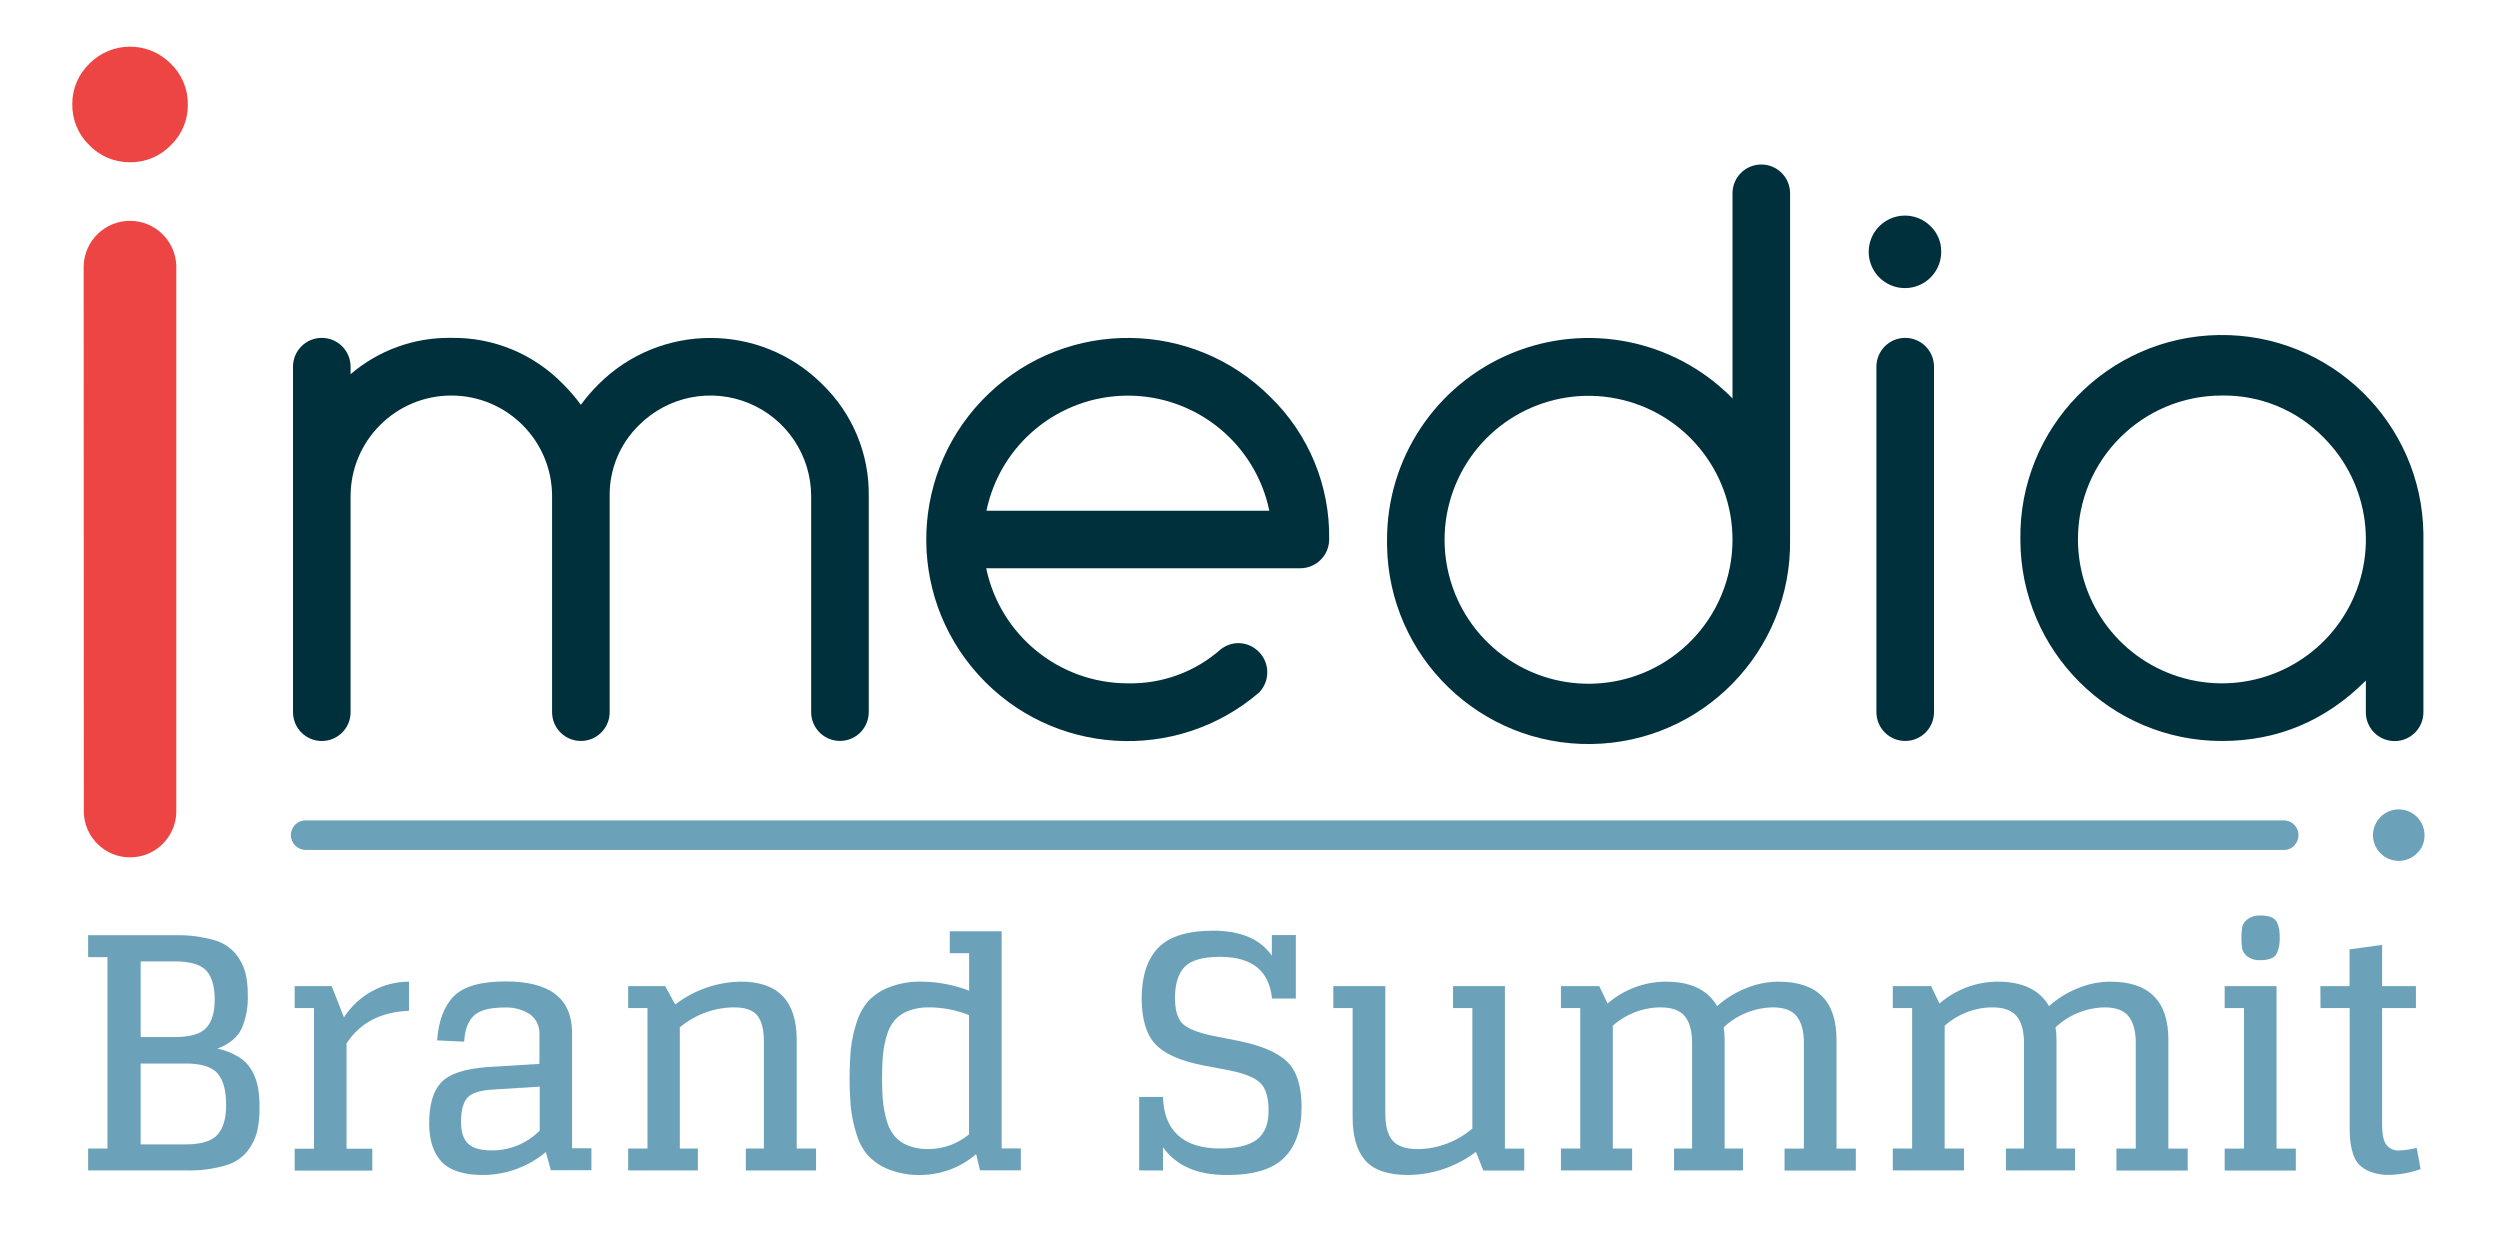
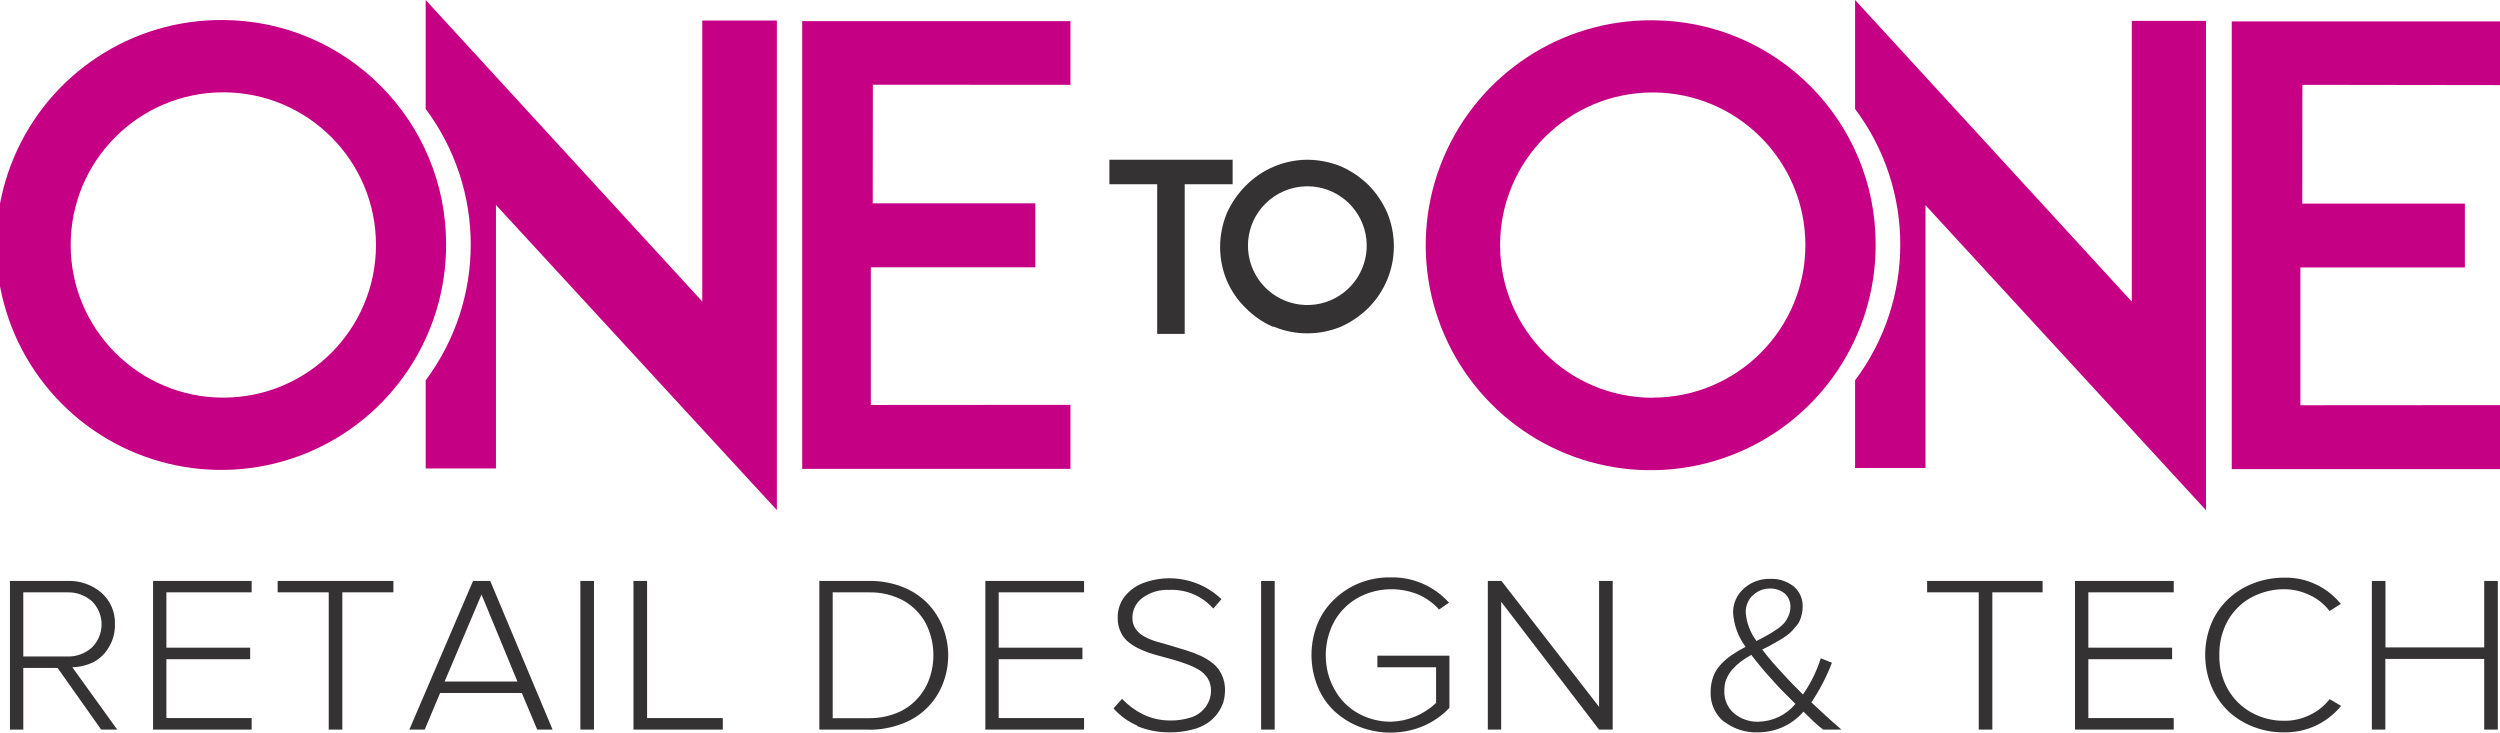
- <svg xmlns="http://www.w3.org/2000/svg" viewBox="0 0 600 300">
-   <defs>
-     <style>.a{fill:#ec4544;}.b{fill:#00303c;}.c{isolation:isolate;}.d{fill:#6ba2b9;}</style>
-   </defs>
-   <path class="a" d="M45.08,25.08A13.33,13.33,0,0,1,41,34.85a13.34,13.34,0,0,1-9.78,4.09,13.34,13.34,0,0,1-9.78-4.09,13.33,13.33,0,0,1-4.09-9.78,13.35,13.35,0,0,1,4.09-9.78,13.73,13.73,0,0,1,19.42-.13l.14.14A13.35,13.35,0,0,1,45.08,25.08Zm-25,38.71a11.12,11.12,0,0,1,22.23,0V195a11.1,11.1,0,0,1-22.19,0Z" />
-   <path class="b" d="M84.14,170.93a6.91,6.91,0,1,1-13.82,0V88a6.91,6.91,0,1,1,13.82,0v1.81a36.2,36.2,0,0,1,24.18-8.72,36.6,36.6,0,0,1,26.86,11.14,42.64,42.64,0,0,1,4.23,4.92,42.41,42.41,0,0,1,4.23-4.92,38,38,0,0,1,53.67-.05l.05.05a36.6,36.6,0,0,1,11.14,26.86v51.82a6.91,6.91,0,0,1-13.82,0v-51.8A24.19,24.19,0,0,0,153.4,102a23.31,23.31,0,0,0-7.08,17.1v51.82a6.91,6.91,0,0,1-13.82,0V119.11a24.18,24.18,0,1,0-48.36,0Z" />
-   <path class="b" d="M297.3,154.35a7,7,0,0,1,4.91,11.83,48.38,48.38,0,1,1,2.68-70.91A46.62,46.62,0,0,1,319,129.47a6.93,6.93,0,0,1-6.91,6.91h-75.4a34.71,34.71,0,0,0,34,27.62A32.6,32.6,0,0,0,293,155.82,6.89,6.89,0,0,1,297.3,154.35Zm7.34-31.78a34.67,34.67,0,0,0-67.89,0Z" />
-   <path class="b" d="M415.8,46.39a6.91,6.91,0,1,1,13.82,0v83.09a48.37,48.37,0,1,1-96.73,1.39q0-.69,0-1.39a48.37,48.37,0,0,1,82.57-34.2l.34.35Zm0,83.09A34.55,34.55,0,1,0,405.66,154,34.55,34.55,0,0,0,415.8,129.48Z" />
-   <path class="b" d="M465.89,60.38a8.7,8.7,0,1,1-2.55-6.09A8.31,8.31,0,0,1,465.89,60.38ZM450.34,88a6.91,6.91,0,0,1,13.82,0v82.92a6.91,6.91,0,0,1-13.82,0Z" />
-   <path class="b" d="M567.81,163.33q-14.51,14.51-34.55,14.51a48.36,48.36,0,0,1-48.37-48.35v0a48.37,48.37,0,1,1,96.73-1.39q0,.7,0,1.39v41.46a6.91,6.91,0,1,1-13.82,0Zm-34.55-68.4a34.5,34.5,0,0,0-34.55,34.45s0,.07,0,.1a34.55,34.55,0,1,0,59-24.44A33.29,33.29,0,0,0,533.26,94.93Z" />
-   <g class="c">
-     <path class="d" d="M21.15,280.9v-5.26h4.64V229.71H21.15v-5.26H42a31.83,31.83,0,0,1,9.2,1.12,10.47,10.47,0,0,1,5.37,3.36,12.48,12.48,0,0,1,2.32,4.49,22.26,22.26,0,0,1,.58,5.49A18.58,18.58,0,0,1,58,246.84q-1.51,3.21-5.84,4.83a15.37,15.37,0,0,1,5.26,2.09,9.24,9.24,0,0,1,3.13,3.36,13.37,13.37,0,0,1,1.39,4,28,28,0,0,1,.35,4.72,24.52,24.52,0,0,1-.58,5.76,13,13,0,0,1-2.32,4.68A10.43,10.43,0,0,1,54,279.74a30.78,30.78,0,0,1-9.2,1.16Zm20.72-32q5.64,0,7.66-2.24t2-6.81q0-4.64-2-6.88t-7.66-2.24H33.76v18.17Zm2.71,25.75q5.64,0,7.69-2.4t2-7.19q0-4.95-2-7.38t-7.73-2.44H33.76v19.41Z" />
-     <path class="d" d="M82.55,244.17a18.63,18.63,0,0,1,15.62-8.58v7q-10.13.39-15,7.81v25.29h6.19v5.26H70.72v-5.26h4.64V241.93H70.72v-5.26h8.89Z" />
-     <path class="d" d="M131,276.49A23.66,23.66,0,0,1,116,282q-7,0-10-3.17t-3-9.2q0-6.73,2.86-9.82t11-3.71l12.6-.77v-6.88a5.7,5.7,0,0,0-2.32-5.07,10.5,10.5,0,0,0-6-1.58q-5.41,0-7.46,2T111.4,250l-6.5-.31q.54-7.11,4.06-10.63t12.41-3.52q15.93,0,15.93,12.37v27.68h4.64v5.26H132.2Zm-1.47-5.1V260.79l-11.14.7q-4.56.23-6.15,1.89t-1.59,6q0,3.48,1.7,5.1T118,276.1A16.09,16.09,0,0,0,129.49,271.39Z" />
-     <path class="d" d="M150.76,236.67h8.89l2.4,4.41a26.54,26.54,0,0,1,15.78-5.49q13.38,0,13.38,14v26.06h4.64v5.26H179v-5.26h4.33V250q0-4.48-1.66-6.38T176,241.77a20.5,20.5,0,0,0-12.84,4.79v29.08h4.33v5.26H150.76v-5.26h4.64V241.93h-4.64Z" />
-     <path class="d" d="M234.27,277a20.71,20.71,0,0,1-13.3,5,20,20,0,0,1-7.62-1.32,13.55,13.55,0,0,1-5-3.33,13.78,13.78,0,0,1-2.82-5.26,32.36,32.36,0,0,1-1.32-6.23,81.27,81.27,0,0,1,0-14.15,30.76,30.76,0,0,1,1.35-6.22,14.23,14.23,0,0,1,2.86-5.26,13.55,13.55,0,0,1,5.07-3.33,20.57,20.57,0,0,1,7.73-1.31,32.84,32.84,0,0,1,11.37,2.17v-9h-4.64v-5.26h12.45v52.12H245v5.26H235.2Zm-1.7-4.72V243.63a26,26,0,0,0-9.59-1.86,13.33,13.33,0,0,0-4.91.81,8.49,8.49,0,0,0-3.29,2.2,9.72,9.72,0,0,0-1.93,3.67,23.85,23.85,0,0,0-.93,4.64q-.23,2.36-.23,5.68t.23,5.57a25.83,25.83,0,0,0,.89,4.6,10,10,0,0,0,1.86,3.71,8.28,8.28,0,0,0,3.25,2.28,12.77,12.77,0,0,0,4.91.85A15.36,15.36,0,0,0,232.57,272.24Z" />
-     <path class="d" d="M273.4,280.9V263.27h5.72q.15,6,3.56,9.16t10,3.21q6.19,0,9-2.17t2.78-7q0-4.64-2-6.57t-7.38-3l-6.5-1.24q-8.12-1.62-11.33-5.1T274,239.68q0-8,3.91-12.14t13.18-4.18q10,0,14.15,6v-4.95H311v15.23h-5.72q-1-10-12.45-10-6.19,0-8.51,2.4T282,239.53q0,4.25,1.74,6.07t7.38,3l6.26,1.24q8.27,1.7,11.64,5.07t3.36,10.79q0,8-4.21,12.18T294.36,282q-10.52,0-15.23-6.65v5.57Z" />
-     <path class="d" d="M332.48,236.67v30.62q0,4.49,1.78,6.5t6.11,2a20.52,20.52,0,0,0,13-4.95V241.93h-4.64v-5.26h12.45v39h4.64v5.26H356l-1.78-4.49A27.27,27.27,0,0,1,338,282q-7.27,0-10.32-3.48t-3.05-10.36V241.93H320v-5.26h12.45Z" />
-     <path class="d" d="M401.77,275.64h4.33V250.28q0-4.25-1.74-6.38t-5.84-2.13a17.26,17.26,0,0,0-11.45,4.41v29.46h4.64v5.26H374.62v-5.26h4.64V241.93h-4.64v-5.26h9.2l2,4.18a21.53,21.53,0,0,1,13.92-5.26q9,0,12.37,5.88a23.16,23.16,0,0,1,6.73-4.21,20.52,20.52,0,0,1,8-1.66q13.92,0,13.92,13.92v26.14h4.64v5.26H428.29v-5.26h4.64V250.28q0-4.17-1.7-6.34t-5.72-2.17a17.68,17.68,0,0,0-11.83,4.79,17.82,17.82,0,0,1,.23,2.94v26.14h4.41v5.26H401.77Z" />
-     <path class="d" d="M481.42,275.64h4.33V250.28q0-4.25-1.74-6.38t-5.84-2.13a17.26,17.26,0,0,0-11.45,4.41v29.46h4.64v5.26H454.27v-5.26h4.64V241.93h-4.64v-5.26h9.2l2,4.18a21.53,21.53,0,0,1,13.92-5.26q9,0,12.37,5.88a23.16,23.16,0,0,1,6.73-4.21,20.52,20.52,0,0,1,8-1.66q13.92,0,13.92,13.92v26.14h4.64v5.26H507.94v-5.26h4.64V250.28q0-4.17-1.7-6.34t-5.72-2.17a17.68,17.68,0,0,0-11.83,4.79,17.82,17.82,0,0,1,.23,2.94v26.14H498v5.26H481.42Z" />
-     <path class="d" d="M533.92,236.67h12.45v39H551v5.26H533.92v-5.26h4.64V241.93h-4.64Zm5.49-7.08a3.32,3.32,0,0,1-1.28-1.86,13.78,13.78,0,0,1-.19-2.59,14.33,14.33,0,0,1,.19-2.67,3.33,3.33,0,0,1,1.28-1.86,4.75,4.75,0,0,1,3.09-.89,6.86,6.86,0,0,1,2.63.42,2.51,2.51,0,0,1,1.39,1.32,6.78,6.78,0,0,1,.5,1.66,14.12,14.12,0,0,1,.12,2A12.6,12.6,0,0,1,547,227a7.51,7.51,0,0,1-.5,1.66,2.48,2.48,0,0,1-1.39,1.35,6.82,6.82,0,0,1-2.63.43A4.75,4.75,0,0,1,539.41,229.59Z" />
-     <path class="d" d="M556.89,236.67h7v-8.82l7.81-1.08v9.9h8.12v5.26h-8.12v27.92q0,3.48,1,4.87a3.63,3.63,0,0,0,3.21,1.39,20.11,20.11,0,0,0,4.1-.62l.93,5.1a24.21,24.21,0,0,1-7.58,1.39,12,12,0,0,1-4.41-.74,7.58,7.58,0,0,1-2.82-1.78,6.79,6.79,0,0,1-1.47-2.78,16.31,16.31,0,0,1-.62-3.05q-.12-1.32-.12-3.33V241.93h-7Z" />
+ <svg xmlns="http://www.w3.org/2000/svg" viewBox="0 0 183.59 53.8">
+   <path d="m1.71 53.58v-4.53h2.52l3.2 4.53h1.18l-3.3-4.58a3.76 3.76 0 0 0 1.58-.39 2.85 2.85 0 0 0 1.11-1.09 3.1 3.1 0 0 0 .44-1.67 2.94 2.94 0 0 0 -1-2.33 3.63 3.63 0 0 0 -2.44-.86h-4.27v10.92zm0-10.08h3.21a2.61 2.61 0 0 1 1.83.65 2.39 2.39 0 0 1 0 3.4 2.57 2.57 0 0 1 -1.83.66h-3.21zm16.77 10.08v-.85h-6.26v-4.32h6.15v-.85h-6.15v-4.06h6.26v-.84h-7.24v10.92zm5.66-10.08v10.08h1v-10.08h3.75v-.84h-8.5v.84zm7.05 10.08 1.13-2.69h6l1.13 2.69h1.13l-4.58-10.92h-1.26l-4.68 10.92zm4.17-9.92 2.64 6.39h-5.35zm8.26 9.93v-10.93h-1v10.92h1zm9.46 0v-.86h-5.56v-10.07h-1v10.92h6.54zm10.74 0a6.79 6.79 0 0 0 2.4-.43 5.08 5.08 0 0 0 3-2.9 5.68 5.68 0 0 0 0-4.25 5.3 5.3 0 0 0 -1.14-1.74 5.24 5.24 0 0 0 -1.83-1.18 6.57 6.57 0 0 0 -2.4-.43h-3.68v10.92h3.65zm-2.67-10.09h2.67a5.13 5.13 0 0 1 2.57.63 4.25 4.25 0 0 1 1.61 1.67 5.18 5.18 0 0 1 .22 4.12 4.21 4.21 0 0 1 -.92 1.46 4.05 4.05 0 0 1 -1.5 1 5.33 5.33 0 0 1 -2 .36h-2.65zm18.46 10.08v-.85h-6.27v-4.32h6.15v-.85h-6.15v-4.06h6.27v-.84h-7.25v10.92zm3.87-.27a6.1 6.1 0 0 0 2.42.47 6.27 6.27 0 0 0 1.61-.19 3.59 3.59 0 0 0 1.16-.49 2.93 2.93 0 0 0 1.17-1.55 3.13 3.13 0 0 0 .12-.86 2.52 2.52 0 0 0 -.24-1.14 2.2 2.2 0 0 0 -.63-.82 4.4 4.4 0 0 0 -.92-.57 8.41 8.41 0 0 0 -1.09-.41l-1.08-.33-1.08-.31a4.27 4.27 0 0 1 -.91-.38 1.75 1.75 0 0 1 -.62-.56 1.36 1.36 0 0 1 -.23-.8 1.78 1.78 0 0 1 .76-1.48 3.05 3.05 0 0 1 1.91-.57 4.07 4.07 0 0 1 3.27 1.37l.6-.69a5.51 5.51 0 0 0 -5.76-1.18 3.13 3.13 0 0 0 -1.36 1 2.45 2.45 0 0 0 -.5 1.54 2.33 2.33 0 0 0 .23 1.08 2.06 2.06 0 0 0 .63.77 4.12 4.12 0 0 0 .91.52 7.42 7.42 0 0 0 1.09.38l1.13.31c.38.11.74.22 1.08.35a5 5 0 0 1 .91.43 1.93 1.93 0 0 1 .64.63 1.71 1.71 0 0 1 .23.91 1.92 1.92 0 0 1 -.15.74 2.12 2.12 0 0 1 -1.4 1.23 4.73 4.73 0 0 1 -1.44.2 4.54 4.54 0 0 1 -2-.45 5.41 5.41 0 0 1 -1.54-1.14l-.63.7a4.85 4.85 0 0 0 1.76 1.27zm10.13.27v-10.92h-1v10.92zm4.39-1.35a5.75 5.75 0 0 0 1.85 1.15 6.25 6.25 0 0 0 2.26.42 6.17 6.17 0 0 0 2.43-.49 5.73 5.73 0 0 0 1.9-1.33v-3.83h-5.29v.85h4.31v2.62a5 5 0 0 1 -3.32 1.38 4.91 4.91 0 0 1 -2.41-.62 4.38 4.38 0 0 1 -1.73-1.76 5 5 0 0 1 -.64-2.5 5.15 5.15 0 0 1 .37-1.94 4.39 4.39 0 0 1 1-1.53 4.55 4.55 0 0 1 1.51-1 5.18 5.18 0 0 1 3.89 0 4.38 4.38 0 0 1 1.55 1.11l.73-.5a5.58 5.58 0 0 0 -4.3-1.86 6 6 0 0 0 -2.26.41 5.74 5.74 0 0 0 -1.85 1.19 5.15 5.15 0 0 0 -1.24 1.79 6.15 6.15 0 0 0 0 4.62 5.06 5.06 0 0 0 1.24 1.82zm12.24 1.35v-9.39l7.19 9.39h1v-10.92h-1v9.25l-7.17-9.25h-1v10.92h1zm16.39-.58a3.8 3.8 0 0 0 2.45.78 4.39 4.39 0 0 0 3.36-1.52c.53.52 1 1 1.45 1.32h1.34c-.78-.67-1.51-1.34-2.21-2a14.61 14.61 0 0 0 1.51-2.91l-.82-.33a9.64 9.64 0 0 1 -1.31 2.66c-.51-.51-1-1-1.52-1.58a21.86 21.86 0 0 1 -1.47-1.72l.5-.25.46-.26.47-.27.41-.28a3 3 0 0 0 .38-.34l.3-.35a1.41 1.41 0 0 0 .25-.4 2.44 2.44 0 0 0 .14-.46 2.16 2.16 0 0 0 .06-.51 1.87 1.87 0 0 0 -.66-1.52 2.61 2.61 0 0 0 -1.74-.55 2.77 2.77 0 0 0 -1.92.71 2.33 2.33 0 0 0 -.79 1.78 4.68 4.68 0 0 0 .92 2.5 9.51 9.51 0 0 0 -1 .59 5 5 0 0 0 -.79.67 2.72 2.72 0 0 0 -.58.91 3.38 3.38 0 0 0 -.2 1.14 2.7 2.7 0 0 0 1 2.21zm.15-3.12a2.22 2.22 0 0 1 .44-.72 4.68 4.68 0 0 1 .61-.57 7.94 7.94 0 0 1 .78-.5 22.65 22.65 0 0 0 1.55 1.85c.29.35.85.93 1.69 1.75a3.62 3.62 0 0 1 -2.71 1.31 2.67 2.67 0 0 1 -1.78-.6 2.05 2.05 0 0 1 -.73-1.67 2.32 2.32 0 0 1 .14-.86zm1.94-6.15a1.73 1.73 0 0 1 1.27-.51 1.65 1.65 0 0 1 1.07.36 1.27 1.27 0 0 1 .42 1 1.56 1.56 0 0 1 -.15.67 1.9 1.9 0 0 1 -.34.54 2.65 2.65 0 0 1 -.58.47 6.12 6.12 0 0 1 -.65.4c-.17.1-.43.24-.77.41a4 4 0 0 1 -.79-2.07 1.7 1.7 0 0 1 .51-1.28zm16.59-.23v10.08h1v-10.08h3.69v-.84h-8.48v.84zm14.32 10.08v-.85h-6.27v-4.32h6.15v-.85h-6.15v-4.06h6.27v-.84h-7.25v10.92zm4-1.36a5.6 5.6 0 0 0 1.84 1.15 6 6 0 0 0 2.27.41 5.27 5.27 0 0 0 4.18-1.94l-.84-.5a4.06 4.06 0 0 1 -1.44 1.16 4.16 4.16 0 0 1 -1.9.43 4.83 4.83 0 0 1 -2.41-.61 4.46 4.46 0 0 1 -1.72-1.7 4.83 4.83 0 0 1 -.63-2.49 5 5 0 0 1 .36-2 4.39 4.39 0 0 1 2.52-2.5 5 5 0 0 1 1.87-.36 4.31 4.31 0 0 1 1.9.44 3.78 3.78 0 0 1 1.44 1.16l.83-.52a5.2 5.2 0 0 0 -4.17-1.93 6.25 6.25 0 0 0 -2.26.42 5.64 5.64 0 0 0 -1.85 1.16 5.26 5.26 0 0 0 -1.23 1.79 6.1 6.1 0 0 0 0 4.6 5.53 5.53 0 0 0 1.24 1.83zm11.54 1.36v-5.19h7.26v5.19h1v-10.92h-1v4.88h-7.25v-4.88h-1v10.92h1z" fill="#353234" fill-rule="evenodd" />
+   <path d="m90.52 13.53h-3.52v10.99h-2.02v-10.99h-3.51v-1.8h9.05z" fill="#353234" />
+   <path d="m93.48 24a6.41 6.41 0 0 1 -2-1.38 6.19 6.19 0 0 1 -1.38-2 6.35 6.35 0 0 1 -.5-2.48 6.49 6.49 0 0 1 .5-2.5 6.81 6.81 0 0 1 1.38-2 6.4 6.4 0 0 1 4.52-1.91 6.64 6.64 0 0 1 2.5.5 6.94 6.94 0 0 1 2 1.36 6.94 6.94 0 0 1 1.36 2 6.49 6.49 0 0 1 .5 2.5 6.4 6.4 0 0 1 -1.86 4.51 6.81 6.81 0 0 1 -2 1.38 6.45 6.45 0 0 1 -2.5.5 6.35 6.35 0 0 1 -2.48-.5m-.62-9a4.36 4.36 0 1 0 3.1-1.3 4.38 4.38 0 0 0 -3.1 1.3" fill="#353234" />
+   <g fill="#c50084">
+     <path d="m51.57 1.51v20.63l-20.31-22.14v8a16.66 16.66 0 0 1 0 19.93v6.47h5.16v-19.35l20.63 22.41v-35.95z" />
+     <path d="m78.61 29.73v4.7h-19.7v-32.88h19.7v4.68l-14.51-.01-.01 8.71h11.94v4.7h-12.08v10.11z" />
+     <path d="m16.38 1.47a16.52 16.52 0 1 0 16.38 16.53 16.46 16.46 0 0 0 -16.38-16.53m0 27.73a11.21 11.21 0 1 1 11.23-11.2 11.21 11.21 0 0 1 -11.23 11.2" />
+     <path d="m156.55 1.53v20.62l-20.32-22.15v8a16.62 16.62 0 0 1 0 19.93v6.44h5.17v-19.3l20.6 22.4v-35.94z" />
+     <path d="m183.59 29.75v4.7h-19.7v-32.88h19.7v4.68l-14.51-.02-.01 8.72h11.94v4.69h-12.08v10.12z" />
+     <path d="m121.36 1.49a16.52 16.52 0 1 0 16.38 16.51 16.44 16.44 0 0 0 -16.38-16.51m0 27.72a11.21 11.21 0 1 1 11.22-11.21 11.21 11.21 0 0 1 -11.22 11.2" />
  </g>
-   <path class="d" d="M550.63,202.93a3.19,3.19,0,0,1-2.5,1.05H73.35a3.54,3.54,0,0,1,0-7.09H548.13a3.53,3.53,0,0,1,2.5,6Z" />
-   <path class="d" d="M580,204.87a6.18,6.18,0,1,1,1.88-4.44A5.8,5.8,0,0,1,580,204.87Z" />
</svg>
